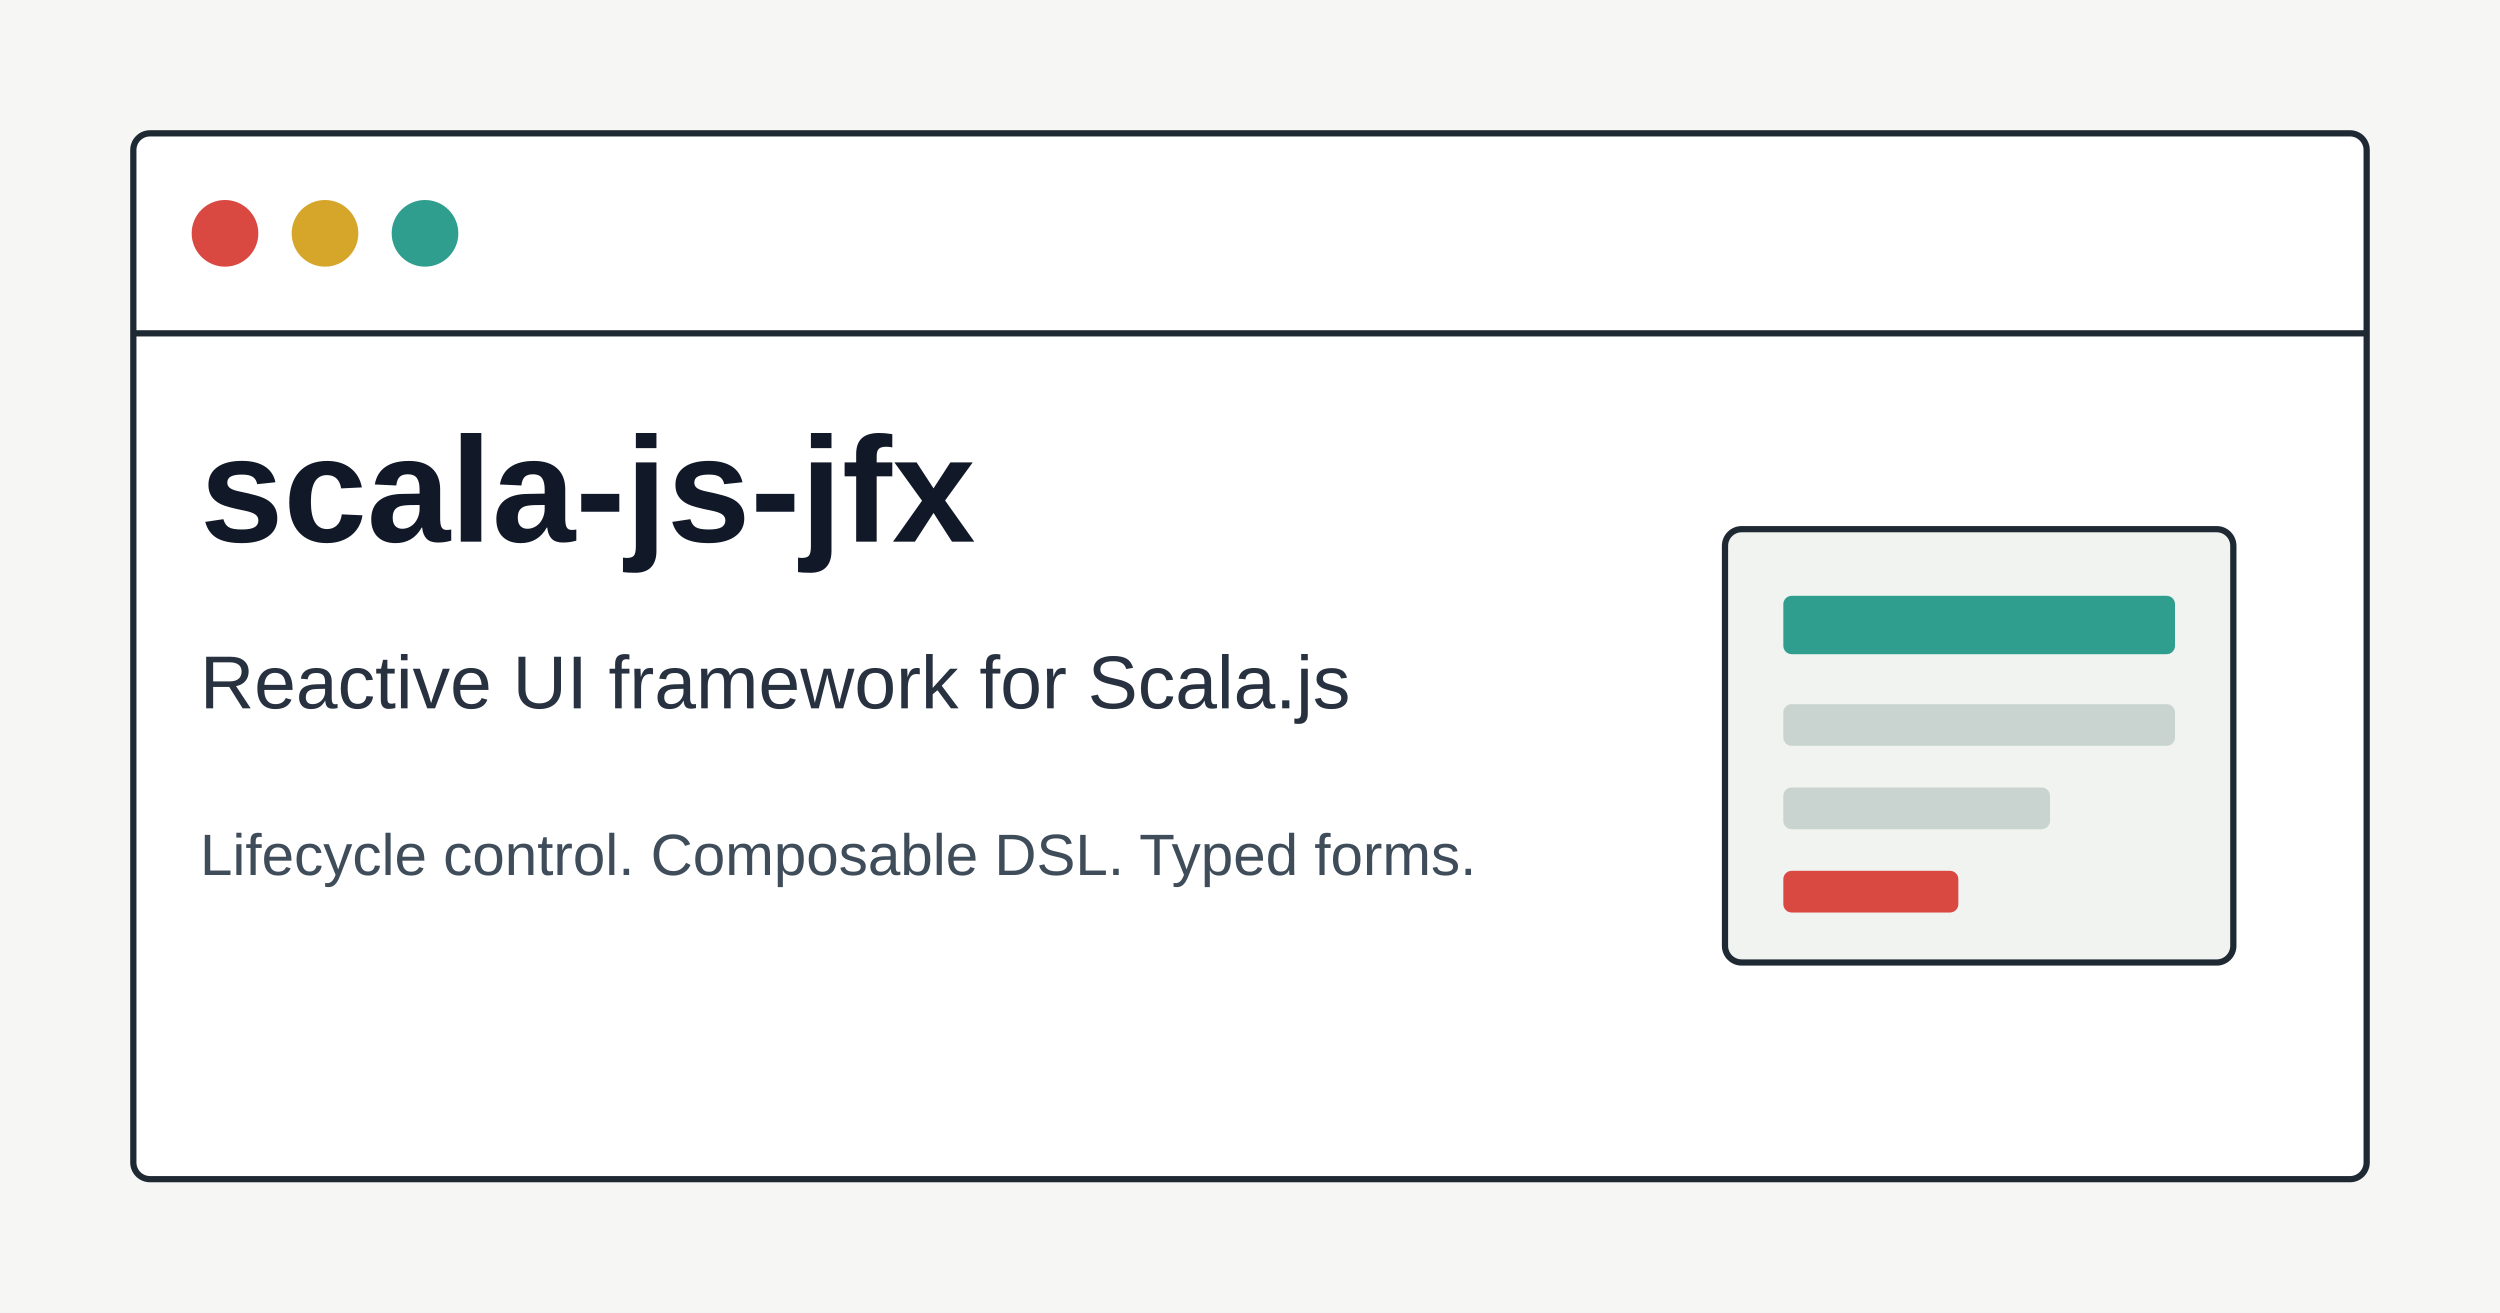
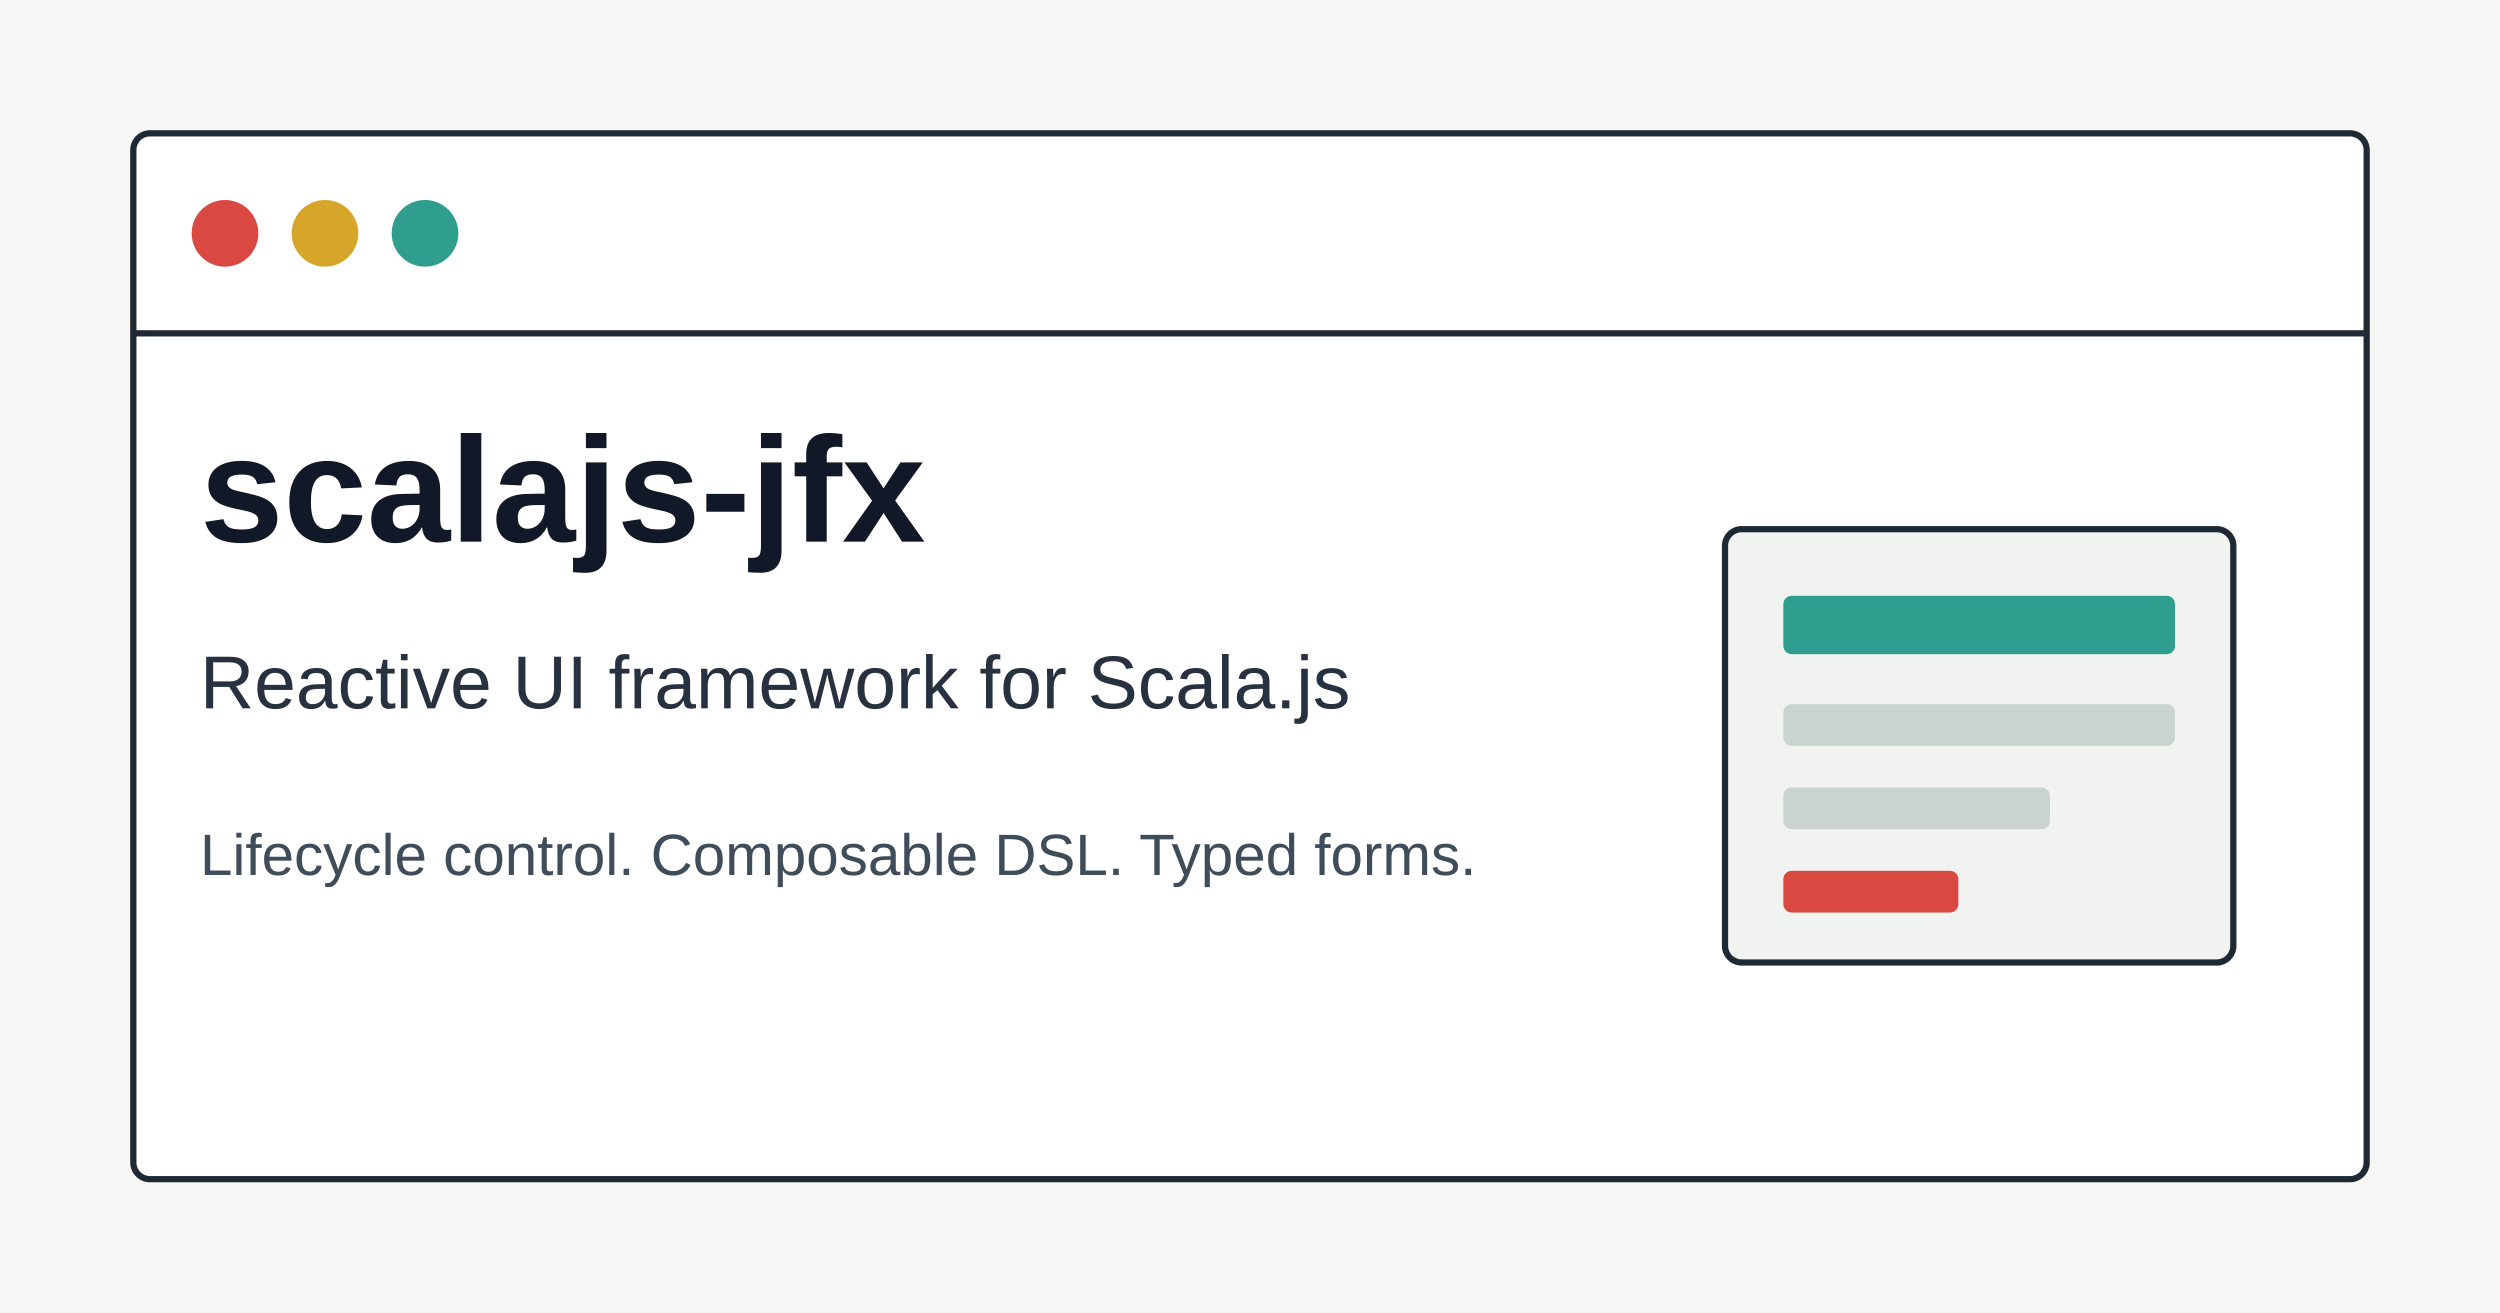
<svg xmlns="http://www.w3.org/2000/svg" width="1200" height="630" viewBox="0 0 1200 630" role="img" aria-labelledby="title desc">
  <rect width="1200" height="630" fill="#f6f7f5" />
  <rect x="64" y="64" width="1072" height="502" rx="8" fill="#ffffff" stroke="#1f2933" stroke-width="3" />
  <path d="M64 160h1072" stroke="#1f2933" stroke-width="3" />
  <circle cx="108" cy="112" r="16" fill="#d94841" />
  <circle cx="156" cy="112" r="16" fill="#d6a62a" />
  <circle cx="204" cy="112" r="16" fill="#2f9e8f" />
-   <text x="96" y="260" fill="#111827" font-family="Arial, Helvetica, sans-serif" font-size="72" font-weight="700">scala-js-jfx</text>
+   <text x="96" y="260" fill="#111827" font-family="Arial, Helvetica, sans-serif" font-size="72" font-weight="700">scalajs-jfx</text>
  <text x="96" y="340" fill="#27313f" font-family="Arial, Helvetica, sans-serif" font-size="36">Reactive UI framework for Scala.js</text>
  <text x="96" y="420" fill="#3f4c5a" font-family="Arial, Helvetica, sans-serif" font-size="28">Lifecycle control. Composable DSL. Typed forms.</text>
  <g transform="translate(828 254)">
    <rect width="244" height="208" rx="8" fill="#f0f3ef" stroke="#1f2933" stroke-width="3" />
    <rect x="28" y="32" width="188" height="28" rx="4" fill="#2f9e8f" />
    <rect x="28" y="84" width="188" height="20" rx="4" fill="#c9d4d0" />
    <rect x="28" y="124" width="128" height="20" rx="4" fill="#c9d4d0" />
    <rect x="28" y="164" width="84" height="20" rx="4" fill="#d94841" />
  </g>
</svg>
